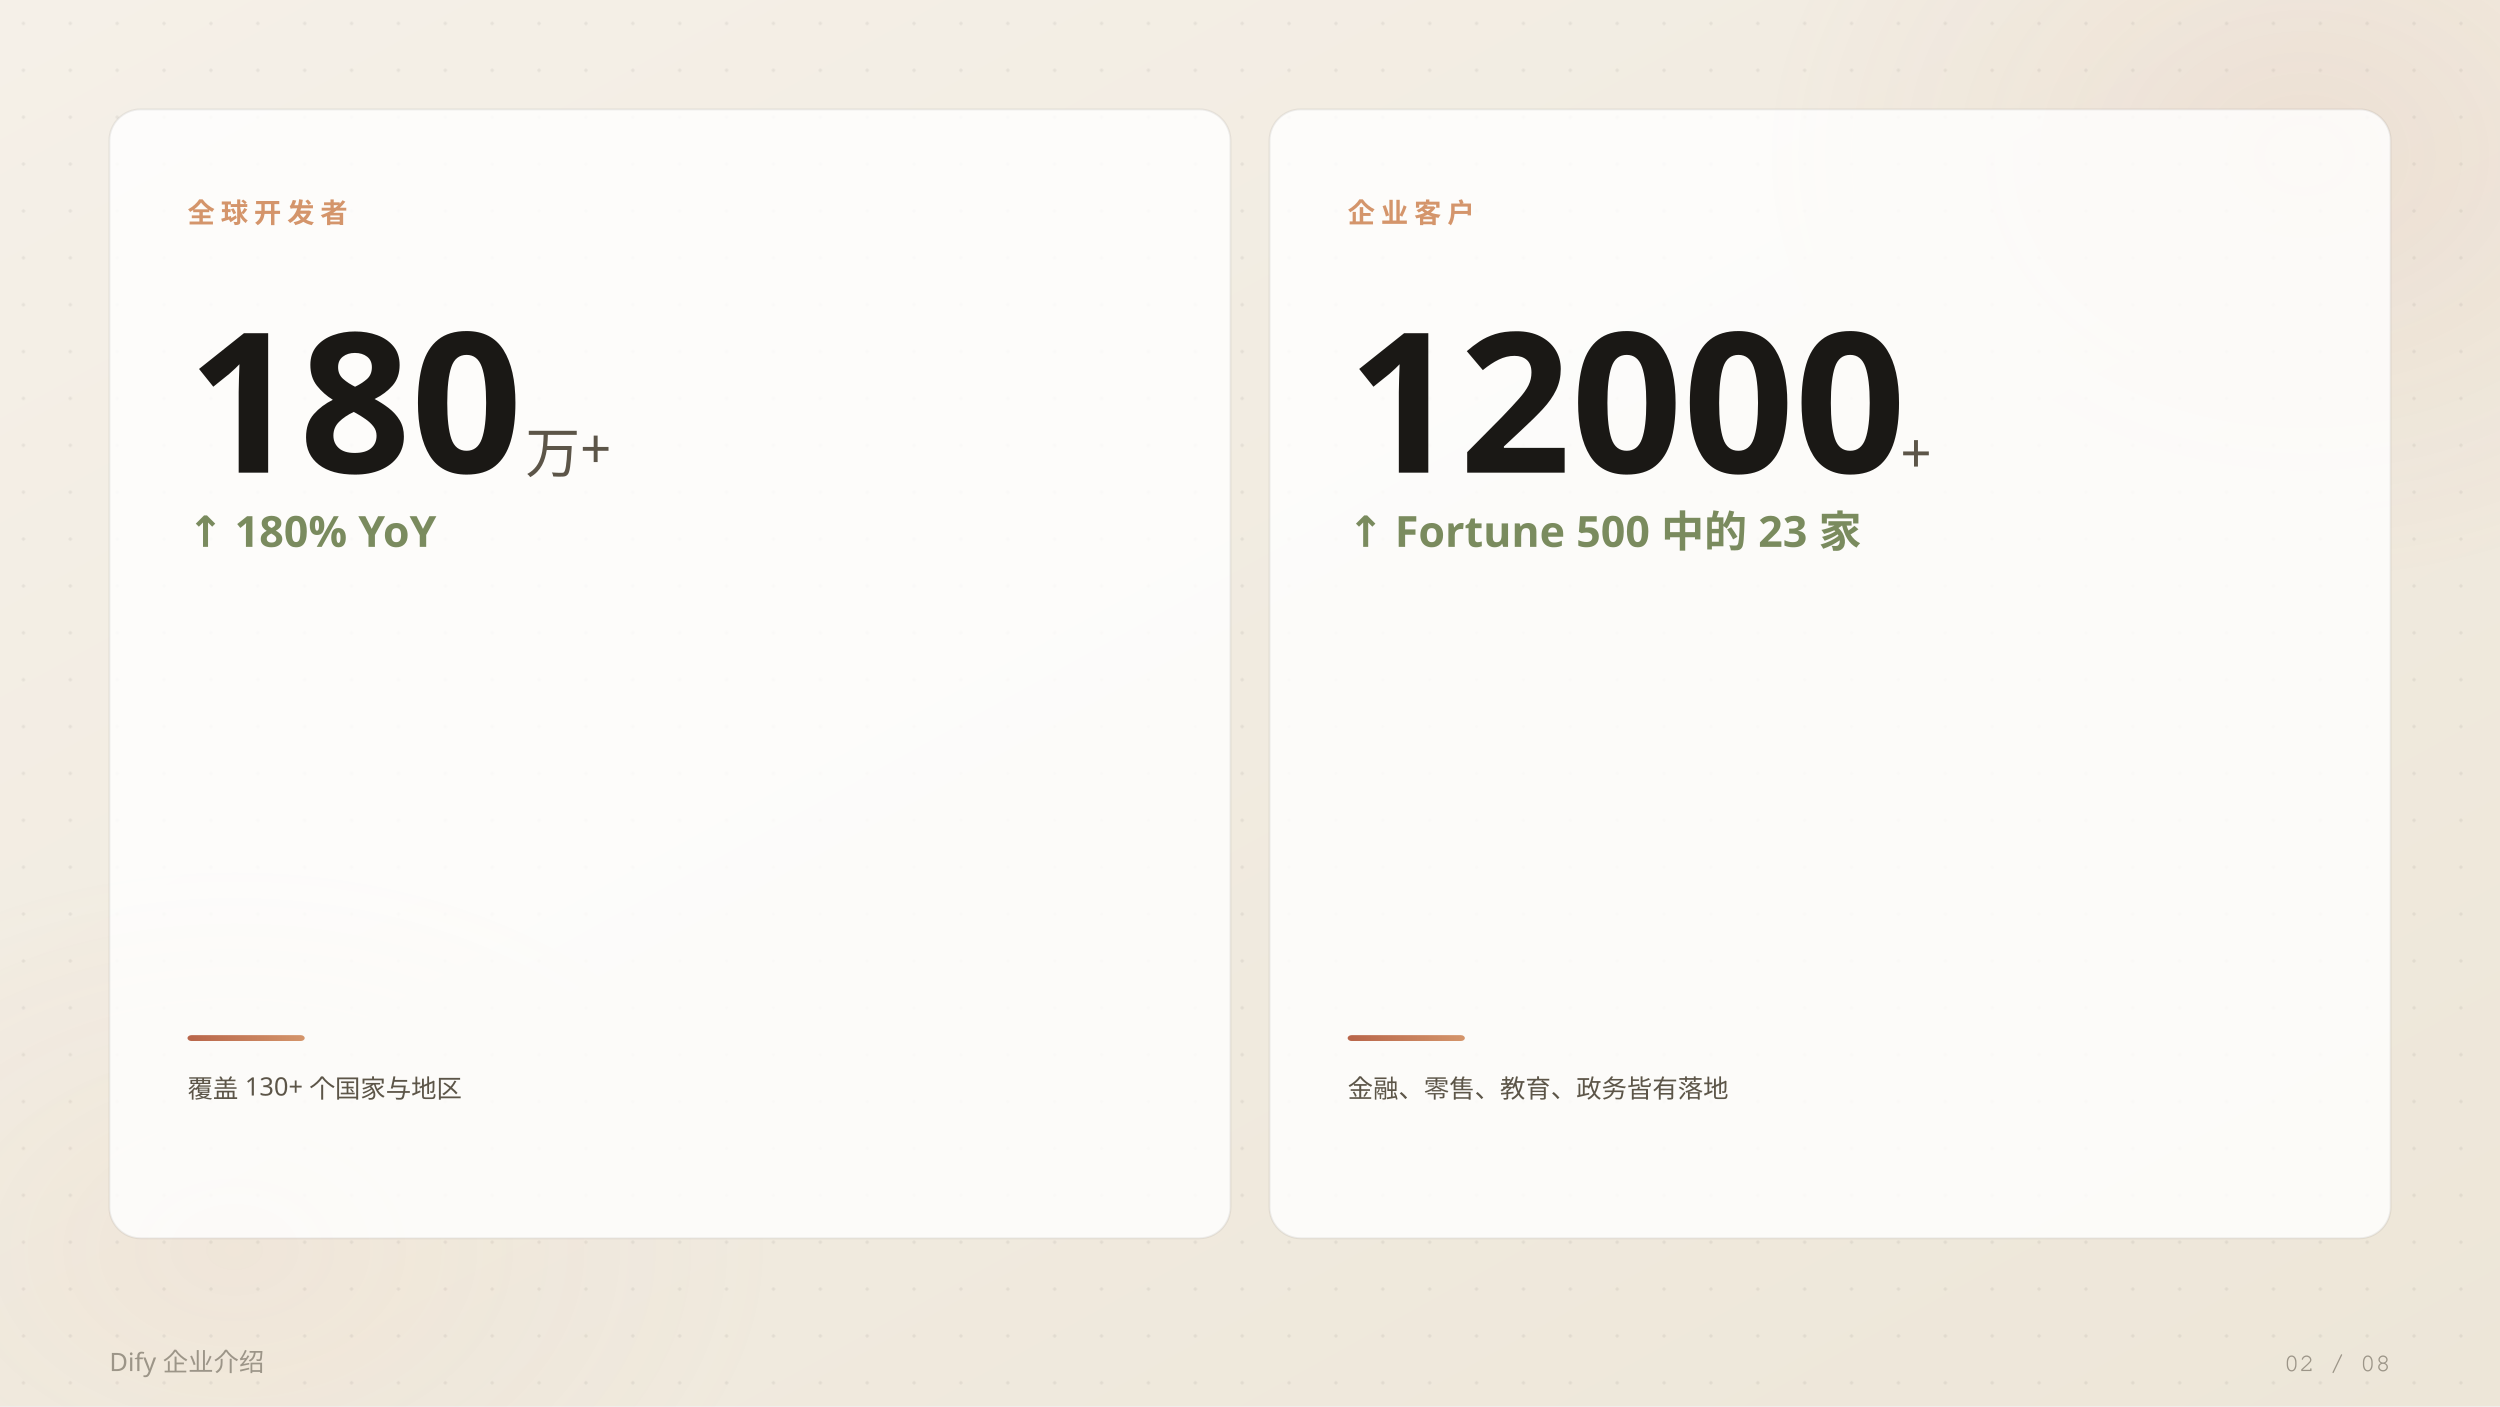
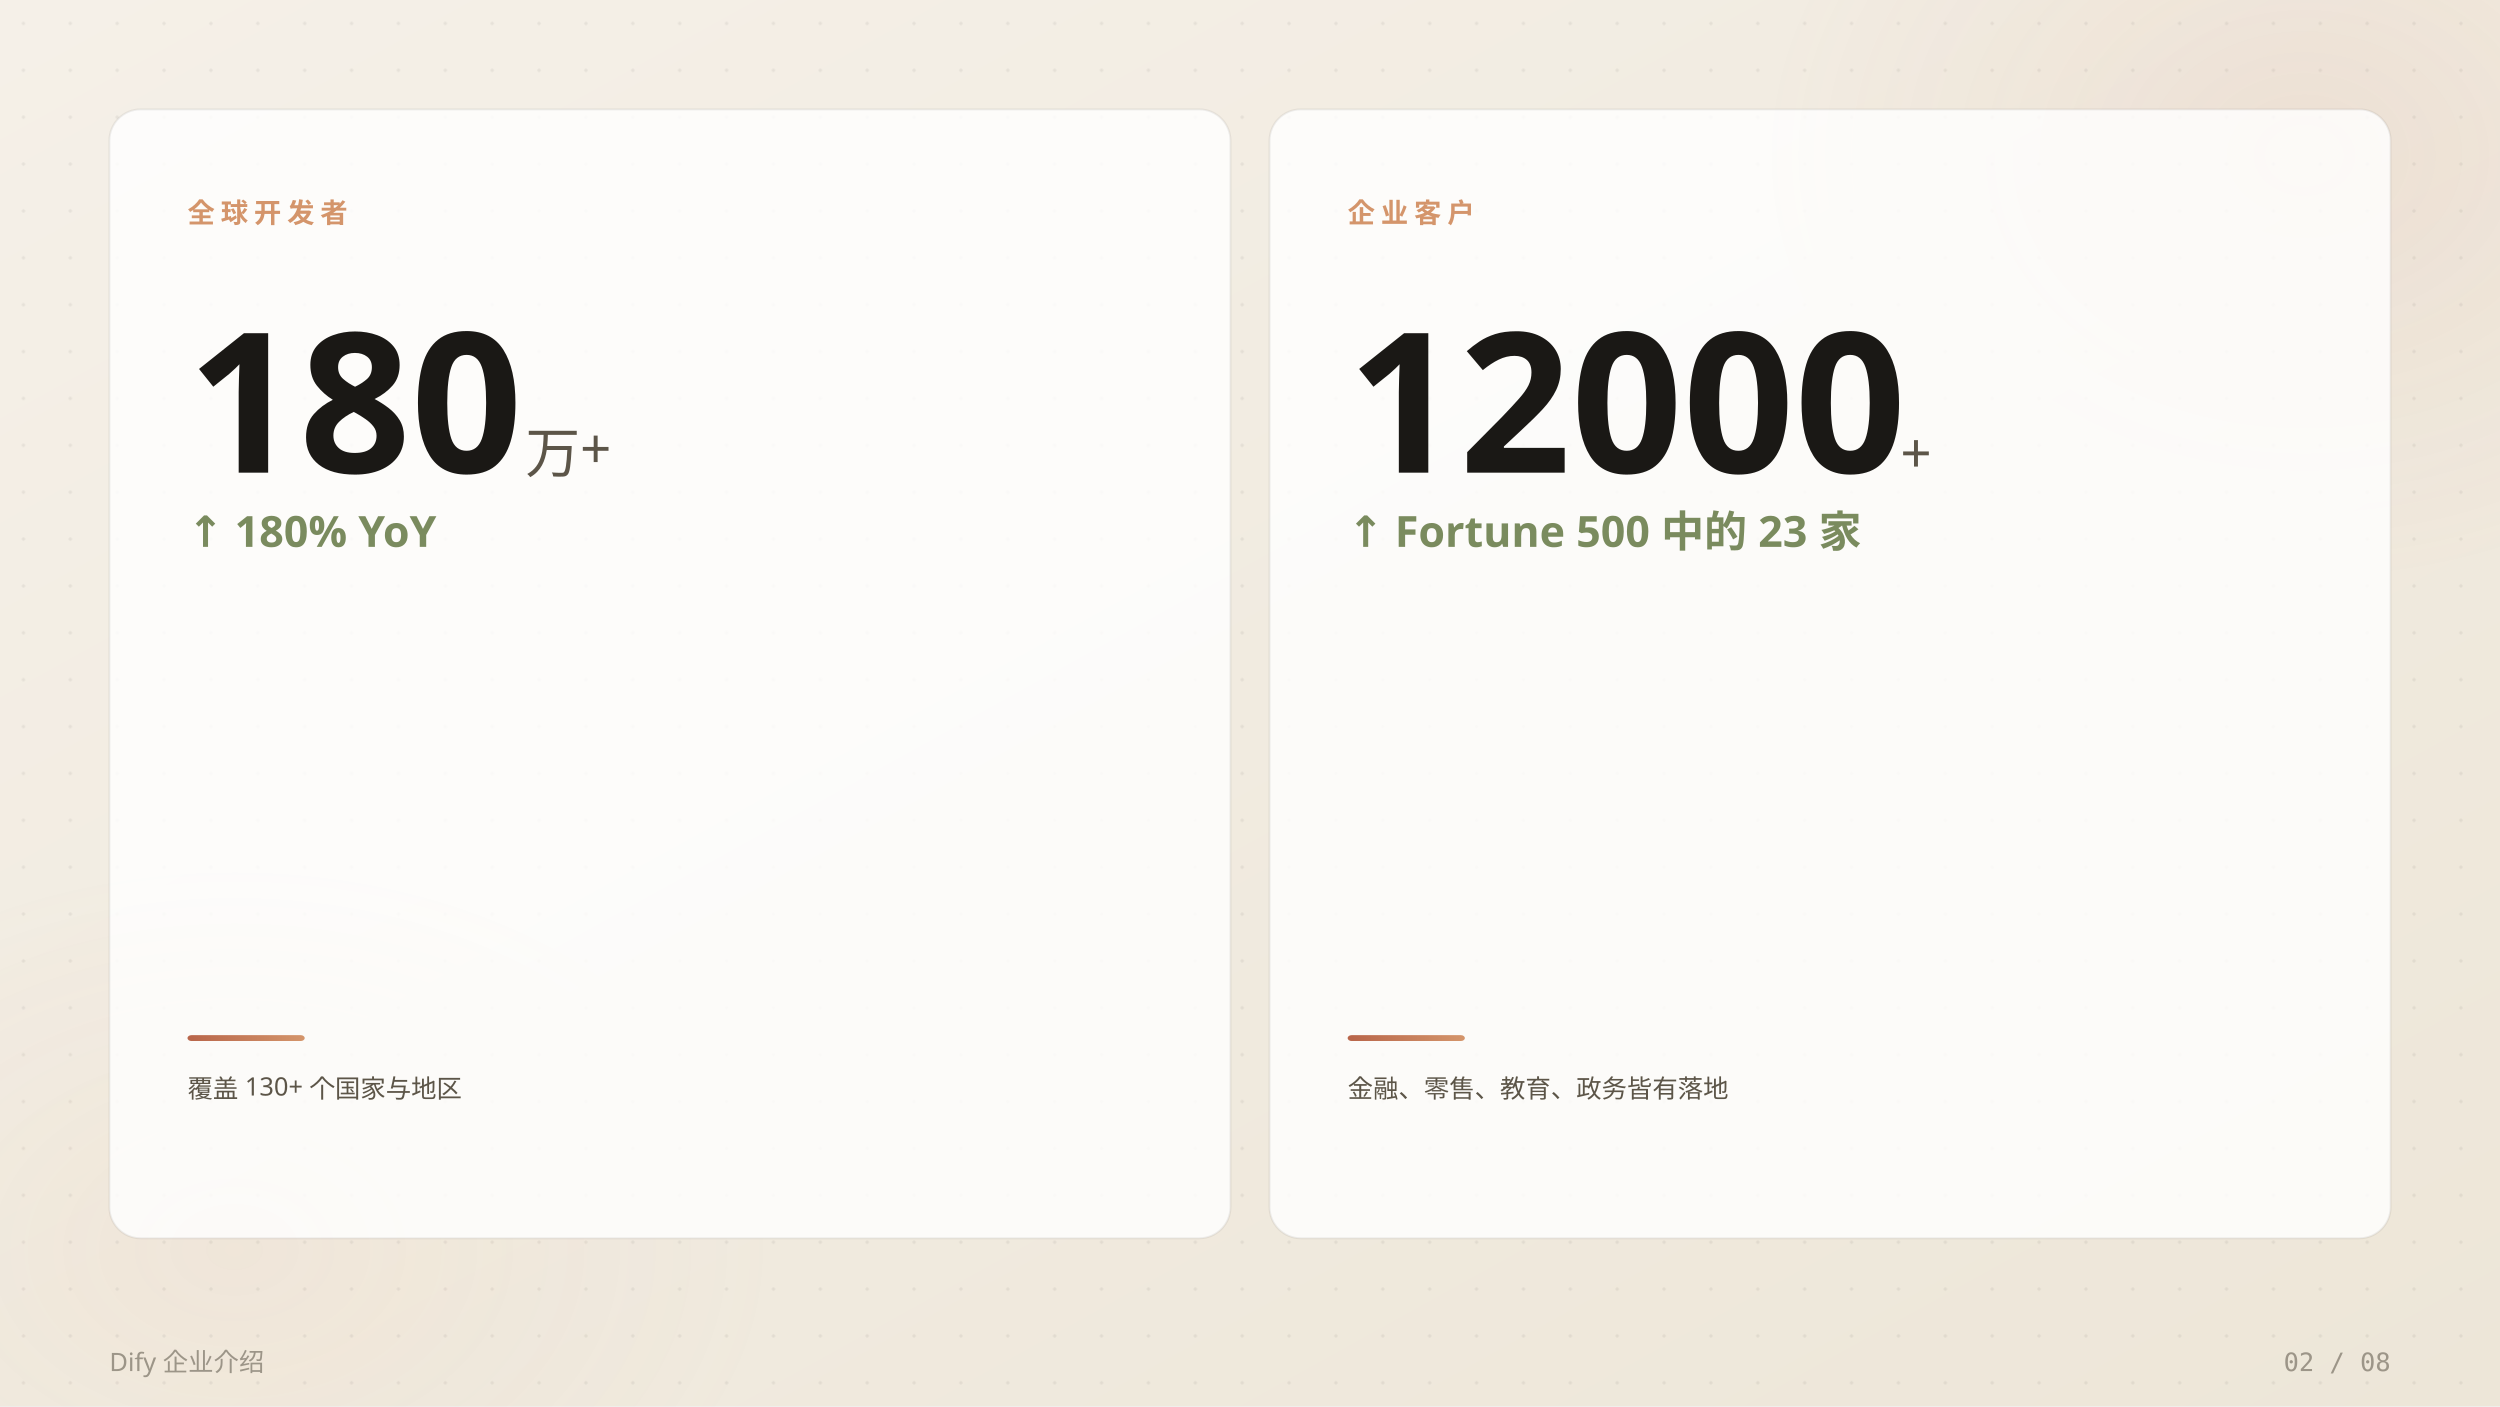
<svg xmlns="http://www.w3.org/2000/svg" viewBox="0 0 1280 720" width="1280" height="720">
  <defs>
    <linearGradient id="bg-grad" x1="0%" y1="0%" x2="100%" y2="100%">
      <stop offset="0%" stop-color="#F5F0E8" />
      <stop offset="100%" stop-color="#EDE6D8" />
    </linearGradient>
    <linearGradient id="accent-grad" x1="0%" y1="0%" x2="100%" y2="0%">
      <stop offset="0%" stop-color="#B8654A" />
      <stop offset="100%" stop-color="#D4956B" />
    </linearGradient>
    <linearGradient id="accent-grad-v" x1="0%" y1="0%" x2="0%" y2="100%">
      <stop offset="0%" stop-color="#B8654A" />
      <stop offset="100%" stop-color="#D4956B" />
    </linearGradient>
    <radialGradient id="spot-1" cx="50%" cy="50%" r="50%">
      <stop offset="0%" stop-color="#B8654A" stop-opacity="0.08" />
      <stop offset="100%" stop-color="#B8654A" stop-opacity="0" />
    </radialGradient>
    <radialGradient id="spot-2" cx="50%" cy="50%" r="50%">
      <stop offset="0%" stop-color="#D4956B" stop-opacity="0.06" />
      <stop offset="100%" stop-color="#D4956B" stop-opacity="0" />
    </radialGradient>
    <pattern id="bg-texture" width="24" height="24" patternUnits="userSpaceOnUse">
      <circle cx="12" cy="12" r="0.9" fill="#1a1815" fill-opacity="0.06" />
    </pattern>
  </defs>
  <style type="text/css">
-     text { font-family: 'PingFang SC', 'Noto Sans SC', 'Microsoft YaHei', sans-serif; }
-     .mono { font-family: 'Menlo', 'SF Mono', 'IBM Plex Mono', 'Courier', monospace; }
-     .eyebrow { font-size: 14px; fill: #D4956B; letter-spacing: 3px; font-weight: 600; font-family: 'Menlo', 'SF Mono', 'IBM Plex Mono', 'Courier', monospace; }
-     .h1 { font-size: 56px; fill: #1a1815; font-weight: 700; font-family: 'Songti SC', 'Noto Serif SC', 'STKaiti', 'Times New Roman', serif; }
-     .h2 { font-size: 42px; fill: #1a1815; font-weight: 700; font-family: 'Songti SC', 'Noto Serif SC', 'STKaiti', 'Times New Roman', serif; }
-     .h3 { font-size: 28px; fill: #1a1815; font-weight: 600; font-family: 'Songti SC', 'Noto Serif SC', 'STKaiti', 'Times New Roman', serif; }
-     .h4 { font-size: 20px; fill: #1a1815; font-weight: 600; font-family: 'Songti SC', 'Noto Serif SC', 'STKaiti', 'Times New Roman', serif; }
+     text { font-family: 'Noto Sans SC', 'PingFang SC', 'Microsoft YaHei', sans-serif; }
+     .mono { font-family: 'IBM Plex Mono', 'SF Mono', 'JetBrains Mono', Menlo, monospace; }
+     .eyebrow { font-size: 14px; fill: #D4956B; letter-spacing: 3px; font-weight: 600; font-family: 'IBM Plex Mono', 'SF Mono', 'JetBrains Mono', Menlo, monospace; }
+     .h1 { font-size: 56px; fill: #1a1815; font-weight: 700; font-family: 'Noto Serif SC', 'Playfair Display', 'Songti SC', 'Times New Roman', serif; }
+     .h2 { font-size: 42px; fill: #1a1815; font-weight: 700; font-family: 'Noto Serif SC', 'Playfair Display', 'Songti SC', 'Times New Roman', serif; }
+     .h3 { font-size: 28px; fill: #1a1815; font-weight: 600; font-family: 'Noto Serif SC', 'Playfair Display', 'Songti SC', 'Times New Roman', serif; }
+     .h4 { font-size: 20px; fill: #1a1815; font-weight: 600; font-family: 'Noto Serif SC', 'Playfair Display', 'Songti SC', 'Times New Roman', serif; }
    .body { font-size: 17px; fill: #5c5548; }
    .small { font-size: 13px; fill: #9c9588; }
-     .stat-huge { font-size: 100px; fill: #1a1815; font-weight: 800; font-family: 'Songti SC', 'Noto Serif SC', 'STKaiti', 'Times New Roman', serif; }
+     .stat-huge { font-size: 100px; fill: #1a1815; font-weight: 800; font-family: 'Noto Serif SC', 'Playfair Display', 'Songti SC', 'Times New Roman', serif; }
    .stat-unit { font-size: 26px; fill: #5c5548; font-weight: 500; }
  </style>
  <rect width="1280" height="720" fill="url(#bg-grad)" />
  <rect width="1280" height="720" fill="url(#bg-texture)" />
  <ellipse cx="1180" cy="80" rx="280" ry="220" fill="url(#spot-1)" />
  <ellipse cx="120" cy="640" rx="280" ry="200" fill="url(#spot-2)" />
  <g transform="translate(56, 56)">
    <rect x="0" y="0" width="574" height="578" rx="16" fill="#FFFFFF" fill-opacity="0.82" stroke="#1a1815" stroke-opacity="0.07" stroke-width="1" />
    <svg x="40" y="40" width="494" height="498" viewBox="0 0 494 498">
      <text x="0" y="18" class="eyebrow">全球开发者</text>
      <text x="0" y="146" font-size="100" fill="#1a1815" font-weight="800">180</text>
      <text x="173" y="146" font-size="28" fill="#5c5548" font-weight="500">万+</text>
      <text x="0" y="184" font-size="22" fill="#7A8B5E" font-weight="600">↑ 180% YoY</text>
      <rect x="0" y="434" width="60" height="3" fill="url(#accent-grad)" rx="2" />
      <text x="0" y="466" font-size="13" fill="#5c5548">覆盖 130+ 个国家与地区</text>
    </svg>
  </g>
  <g transform="translate(650, 56)">
    <rect x="0" y="0" width="574" height="578" rx="16" fill="#FFFFFF" fill-opacity="0.82" stroke="#1a1815" stroke-opacity="0.07" stroke-width="1" />
    <svg x="40" y="40" width="494" height="498" viewBox="0 0 494 498">
      <text x="0" y="18" class="eyebrow">企业客户</text>
      <text x="0" y="146" font-size="100" fill="#1a1815" font-weight="800">12000</text>
      <text x="283" y="146" font-size="28" fill="#5c5548" font-weight="500">+</text>
      <text x="0" y="184" font-size="22" fill="#7A8B5E" font-weight="600">↑ Fortune 500 中的 23 家</text>
      <rect x="0" y="434" width="60" height="3" fill="url(#accent-grad)" rx="2" />
      <text x="0" y="466" font-size="13" fill="#5c5548">金融、零售、教育、政务皆有落地</text>
    </svg>
  </g>
  <text x="56" y="702" class="small">Dify 企业介绍</text>
  <text x="1224" y="702" class="small mono" text-anchor="end">02 / 08</text>
</svg>
